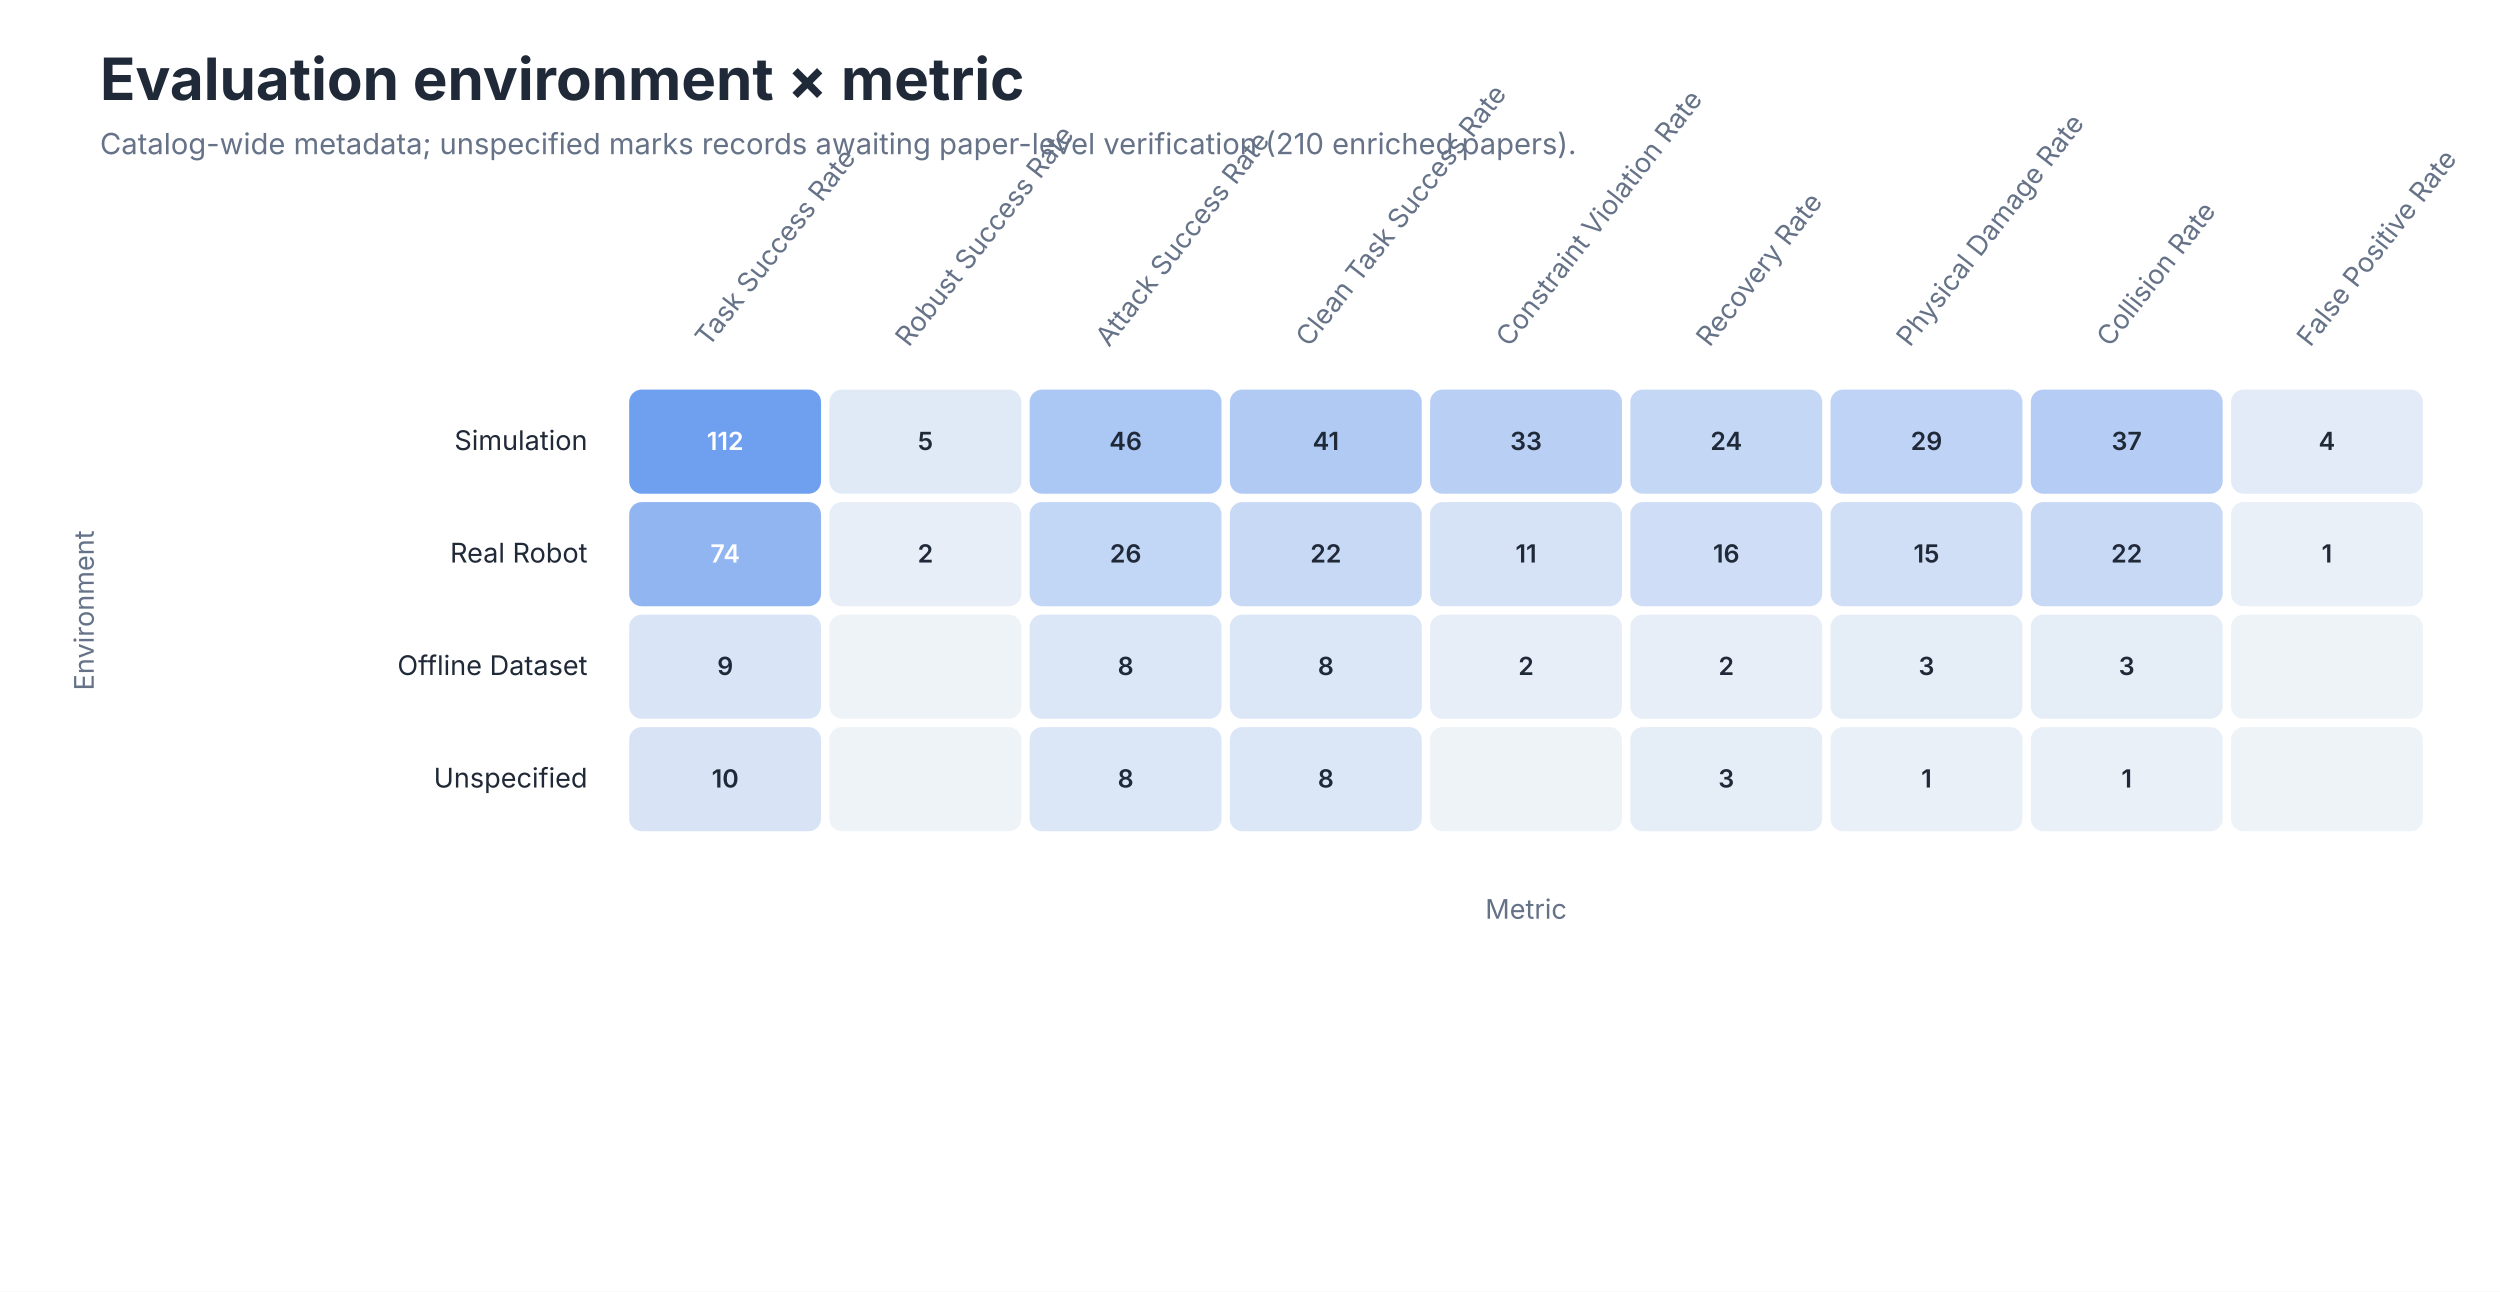
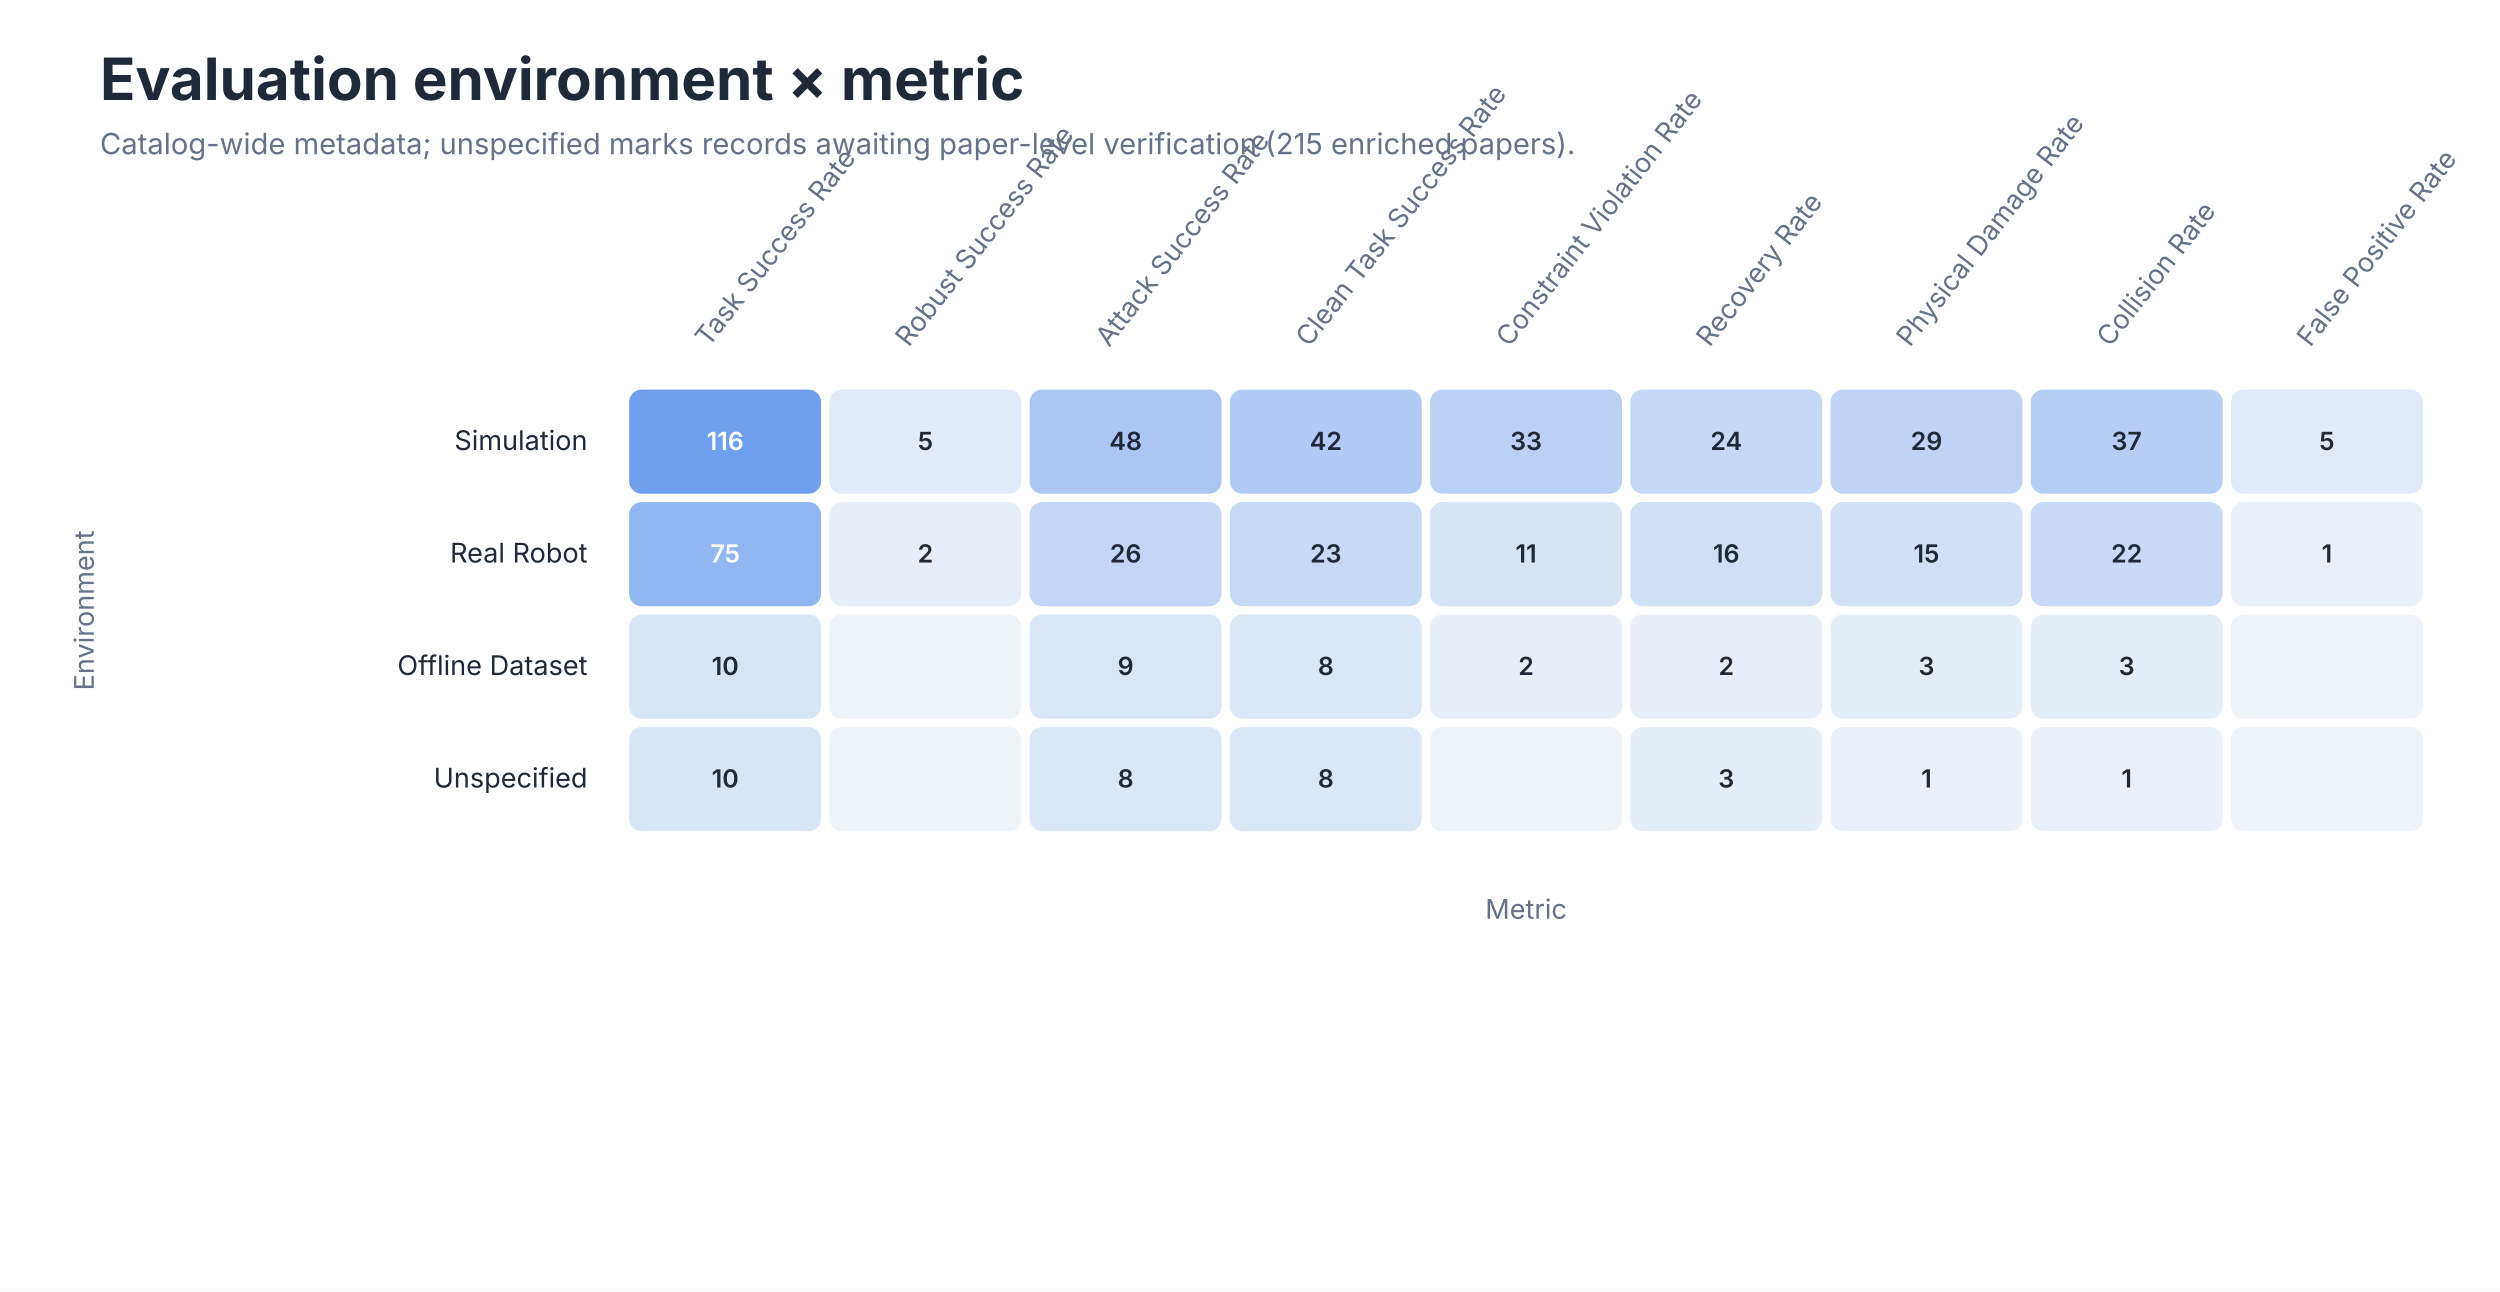
<svg xmlns="http://www.w3.org/2000/svg" role="img" aria-labelledby="title desc" viewBox="0 0 1200 620">
  <style>
text { font-family: -apple-system, BlinkMacSystemFont, 'Segoe UI', sans-serif; }
.title { font-size: 28px; font-weight: 650; fill: #202938; }
.subtitle { font-size: 14px; fill: #657287; }
.axis { font-size: 13px; fill: #657287; }
.label { font-size: 13px; fill: #202938; }
.small { font-size: 11px; fill: #657287; }
</style>
  <rect width="1200" height="620" fill="#FFFFFF" />
  <text class="title" x="48" y="48">Evaluation environment × metric</text>
-   <text class="subtitle" x="48" y="74">Catalog-wide metadata; unspecified marks records awaiting paper-level verification (210 enriched papers).</text>
+   <text class="subtitle" x="48" y="74">Catalog-wide metadata; unspecified marks records awaiting paper-level verification (215 enriched papers).</text>
  <text class="axis" text-anchor="start" transform="translate(340.1 167) rotate(-52)">Task Success Rate</text>
  <text class="axis" text-anchor="start" transform="translate(436.2 167) rotate(-52)">Robust Success Rate</text>
  <text class="axis" text-anchor="start" transform="translate(532.3 167) rotate(-52)">Attack Success Rate</text>
  <text class="axis" text-anchor="start" transform="translate(628.4 167) rotate(-52)">Clean Task Success Rate</text>
  <text class="axis" text-anchor="start" transform="translate(724.5 167) rotate(-52)">Constraint Violation Rate</text>
  <text class="axis" text-anchor="start" transform="translate(820.6 167) rotate(-52)">Recovery Rate</text>
  <text class="axis" text-anchor="start" transform="translate(916.7 167) rotate(-52)">Physical Damage Rate</text>
  <text class="axis" text-anchor="start" transform="translate(1012.8 167) rotate(-52)">Collision Rate</text>
  <text class="axis" text-anchor="start" transform="translate(1108.9 167) rotate(-52)">False Positive Rate</text>
  <text class="label" x="282" y="216.0" text-anchor="end">Simulation</text>
  <rect x="302.0" y="187" width="92.111" height="50" rx="6" fill="#6F9FEF" />
-   <text x="348.1" y="216.0" text-anchor="middle" font-size="12" font-weight="600" fill="#FFFFFF">112</text>
-   <rect x="398.111" y="187" width="92.111" height="50" rx="6" fill="#E0EAF7" />
+   <text x="348.1" y="216.0" text-anchor="middle" font-size="12" font-weight="600" fill="#FFFFFF">116</text>
+   <rect x="398.111" y="187" width="92.111" height="50" rx="6" fill="#E1EAF7" />
  <text x="444.2" y="216.0" text-anchor="middle" font-size="12" font-weight="600" fill="#202938">5</text>
-   <rect x="494.222" y="187" width="92.111" height="50" rx="6" fill="#ABC7F3" />
-   <text x="540.3" y="216.0" text-anchor="middle" font-size="12" font-weight="600" fill="#202938">46</text>
-   <rect x="590.333" y="187" width="92.111" height="50" rx="6" fill="#B0CAF4" />
-   <text x="636.4" y="216.0" text-anchor="middle" font-size="12" font-weight="600" fill="#202938">41</text>
-   <rect x="686.444" y="187" width="92.111" height="50" rx="6" fill="#B9D0F4" />
+   <rect x="494.222" y="187" width="92.111" height="50" rx="6" fill="#ABC6F3" />
+   <text x="540.3" y="216.0" text-anchor="middle" font-size="12" font-weight="600" fill="#202938">48</text>
+   <rect x="590.333" y="187" width="92.111" height="50" rx="6" fill="#B1CBF4" />
+   <text x="636.4" y="216.0" text-anchor="middle" font-size="12" font-weight="600" fill="#202938">42</text>
+   <rect x="686.444" y="187" width="92.111" height="50" rx="6" fill="#BBD1F4" />
  <text x="732.5" y="216.0" text-anchor="middle" font-size="12" font-weight="600" fill="#202938">33</text>
-   <rect x="782.556" y="187" width="92.111" height="50" rx="6" fill="#C4D7F5" />
+   <rect x="782.556" y="187" width="92.111" height="50" rx="6" fill="#C5D8F5" />
  <text x="828.6" y="216.0" text-anchor="middle" font-size="12" font-weight="600" fill="#202938">24</text>
-   <rect x="878.667" y="187" width="92.111" height="50" rx="6" fill="#BED3F5" />
+   <rect x="878.667" y="187" width="92.111" height="50" rx="6" fill="#BFD4F5" />
  <text x="924.7" y="216.0" text-anchor="middle" font-size="12" font-weight="600" fill="#202938">29</text>
-   <rect x="974.778" y="187" width="92.111" height="50" rx="6" fill="#B5CDF4" />
+   <rect x="974.778" y="187" width="92.111" height="50" rx="6" fill="#B6CEF4" />
  <text x="1020.8" y="216.0" text-anchor="middle" font-size="12" font-weight="600" fill="#202938">37</text>
-   <rect x="1070.889" y="187" width="92.111" height="50" rx="6" fill="#E2EBF7" />
-   <text x="1116.9" y="216.0" text-anchor="middle" font-size="12" font-weight="600" fill="#202938">4</text>
+   <rect x="1070.889" y="187" width="92.111" height="50" rx="6" fill="#E1EAF7" />
+   <text x="1116.9" y="216.0" text-anchor="middle" font-size="12" font-weight="600" fill="#202938">5</text>
  <text class="label" x="282" y="270.0" text-anchor="end">Real Robot</text>
-   <rect x="302.0" y="241" width="92.111" height="50" rx="6" fill="#90B5F1" />
-   <text x="348.1" y="270.0" text-anchor="middle" font-size="12" font-weight="600" fill="#FFFFFF">74</text>
+   <rect x="302.0" y="241" width="92.111" height="50" rx="6" fill="#91B6F1" />
+   <text x="348.1" y="270.0" text-anchor="middle" font-size="12" font-weight="600" fill="#FFFFFF">75</text>
  <rect x="398.111" y="241" width="92.111" height="50" rx="6" fill="#E7EEF8" />
  <text x="444.2" y="270.0" text-anchor="middle" font-size="12" font-weight="600" fill="#202938">2</text>
-   <rect x="494.222" y="241" width="92.111" height="50" rx="6" fill="#C2D6F5" />
+   <rect x="494.222" y="241" width="92.111" height="50" rx="6" fill="#C3D6F5" />
  <text x="540.3" y="270.0" text-anchor="middle" font-size="12" font-weight="600" fill="#202938">26</text>
-   <rect x="590.333" y="241" width="92.111" height="50" rx="6" fill="#C7D9F5" />
-   <text x="636.4" y="270.0" text-anchor="middle" font-size="12" font-weight="600" fill="#202938">22</text>
-   <rect x="686.444" y="241" width="92.111" height="50" rx="6" fill="#D6E3F6" />
+   <rect x="590.333" y="241" width="92.111" height="50" rx="6" fill="#C6D9F5" />
+   <text x="636.4" y="270.0" text-anchor="middle" font-size="12" font-weight="600" fill="#202938">23</text>
+   <rect x="686.444" y="241" width="92.111" height="50" rx="6" fill="#D7E4F6" />
  <text x="732.5" y="270.0" text-anchor="middle" font-size="12" font-weight="600" fill="#202938">11</text>
-   <rect x="782.556" y="241" width="92.111" height="50" rx="6" fill="#CFDEF6" />
+   <rect x="782.556" y="241" width="92.111" height="50" rx="6" fill="#CFDFF6" />
  <text x="828.6" y="270.0" text-anchor="middle" font-size="12" font-weight="600" fill="#202938">16</text>
-   <rect x="878.667" y="241" width="92.111" height="50" rx="6" fill="#D0DFF6" />
+   <rect x="878.667" y="241" width="92.111" height="50" rx="6" fill="#D1E0F6" />
  <text x="924.7" y="270.0" text-anchor="middle" font-size="12" font-weight="600" fill="#202938">15</text>
-   <rect x="974.778" y="241" width="92.111" height="50" rx="6" fill="#C7D9F5" />
+   <rect x="974.778" y="241" width="92.111" height="50" rx="6" fill="#C8DAF5" />
  <text x="1020.8" y="270.0" text-anchor="middle" font-size="12" font-weight="600" fill="#202938">22</text>
  <rect x="1070.889" y="241" width="92.111" height="50" rx="6" fill="#EAF0F8" />
  <text x="1116.9" y="270.0" text-anchor="middle" font-size="12" font-weight="600" fill="#202938">1</text>
  <text class="label" x="282" y="324.0" text-anchor="end">Offline Dataset</text>
-   <rect x="302.0" y="295" width="92.111" height="50" rx="6" fill="#D9E5F7" />
-   <text x="348.1" y="324.0" text-anchor="middle" font-size="12" font-weight="600" fill="#202938">9</text>
+   <rect x="302.0" y="295" width="92.111" height="50" rx="6" fill="#D8E5F6" />
+   <text x="348.1" y="324.0" text-anchor="middle" font-size="12" font-weight="600" fill="#202938">10</text>
  <rect x="398.111" y="295" width="92.111" height="50" rx="6" fill="#EEF3F8" />
  <text x="444.2" y="324.0" text-anchor="middle" font-size="12" font-weight="600" fill="#202938" />
-   <rect x="494.222" y="295" width="92.111" height="50" rx="6" fill="#DBE6F7" />
-   <text x="540.3" y="324.0" text-anchor="middle" font-size="12" font-weight="600" fill="#202938">8</text>
-   <rect x="590.333" y="295" width="92.111" height="50" rx="6" fill="#DBE6F7" />
+   <rect x="494.222" y="295" width="92.111" height="50" rx="6" fill="#DAE6F7" />
+   <text x="540.3" y="324.0" text-anchor="middle" font-size="12" font-weight="600" fill="#202938">9</text>
+   <rect x="590.333" y="295" width="92.111" height="50" rx="6" fill="#DBE7F7" />
  <text x="636.4" y="324.0" text-anchor="middle" font-size="12" font-weight="600" fill="#202938">8</text>
  <rect x="686.444" y="295" width="92.111" height="50" rx="6" fill="#E7EEF8" />
  <text x="732.5" y="324.0" text-anchor="middle" font-size="12" font-weight="600" fill="#202938">2</text>
  <rect x="782.556" y="295" width="92.111" height="50" rx="6" fill="#E7EEF8" />
  <text x="828.6" y="324.0" text-anchor="middle" font-size="12" font-weight="600" fill="#202938">2</text>
  <rect x="878.667" y="295" width="92.111" height="50" rx="6" fill="#E5EDF7" />
  <text x="924.7" y="324.0" text-anchor="middle" font-size="12" font-weight="600" fill="#202938">3</text>
  <rect x="974.778" y="295" width="92.111" height="50" rx="6" fill="#E5EDF7" />
  <text x="1020.8" y="324.0" text-anchor="middle" font-size="12" font-weight="600" fill="#202938">3</text>
  <rect x="1070.889" y="295" width="92.111" height="50" rx="6" fill="#EEF3F8" />
  <text x="1116.9" y="324.0" text-anchor="middle" font-size="12" font-weight="600" fill="#202938" />
  <text class="label" x="282" y="378.0" text-anchor="end">Unspecified</text>
-   <rect x="302.0" y="349" width="92.111" height="50" rx="6" fill="#D8E4F6" />
+   <rect x="302.0" y="349" width="92.111" height="50" rx="6" fill="#D8E5F6" />
  <text x="348.1" y="378.0" text-anchor="middle" font-size="12" font-weight="600" fill="#202938">10</text>
  <rect x="398.111" y="349" width="92.111" height="50" rx="6" fill="#EEF3F8" />
  <text x="444.2" y="378.0" text-anchor="middle" font-size="12" font-weight="600" fill="#202938" />
-   <rect x="494.222" y="349" width="92.111" height="50" rx="6" fill="#DBE6F7" />
+   <rect x="494.222" y="349" width="92.111" height="50" rx="6" fill="#DBE7F7" />
  <text x="540.3" y="378.0" text-anchor="middle" font-size="12" font-weight="600" fill="#202938">8</text>
-   <rect x="590.333" y="349" width="92.111" height="50" rx="6" fill="#DBE6F7" />
+   <rect x="590.333" y="349" width="92.111" height="50" rx="6" fill="#DBE7F7" />
  <text x="636.4" y="378.0" text-anchor="middle" font-size="12" font-weight="600" fill="#202938">8</text>
  <rect x="686.444" y="349" width="92.111" height="50" rx="6" fill="#EEF3F8" />
  <text x="732.5" y="378.0" text-anchor="middle" font-size="12" font-weight="600" fill="#202938" />
  <rect x="782.556" y="349" width="92.111" height="50" rx="6" fill="#E5EDF7" />
  <text x="828.6" y="378.0" text-anchor="middle" font-size="12" font-weight="600" fill="#202938">3</text>
  <rect x="878.667" y="349" width="92.111" height="50" rx="6" fill="#EAF0F8" />
  <text x="924.7" y="378.0" text-anchor="middle" font-size="12" font-weight="600" fill="#202938">1</text>
  <rect x="974.778" y="349" width="92.111" height="50" rx="6" fill="#EAF0F8" />
  <text x="1020.8" y="378.0" text-anchor="middle" font-size="12" font-weight="600" fill="#202938">1</text>
  <rect x="1070.889" y="349" width="92.111" height="50" rx="6" fill="#EEF3F8" />
  <text x="1116.9" y="378.0" text-anchor="middle" font-size="12" font-weight="600" fill="#202938" />
  <text class="axis" x="732.5" y="441" text-anchor="middle">Metric</text>
  <text class="axis" transform="translate(45 293.0) rotate(-90)" text-anchor="middle">Environment</text>
</svg>
